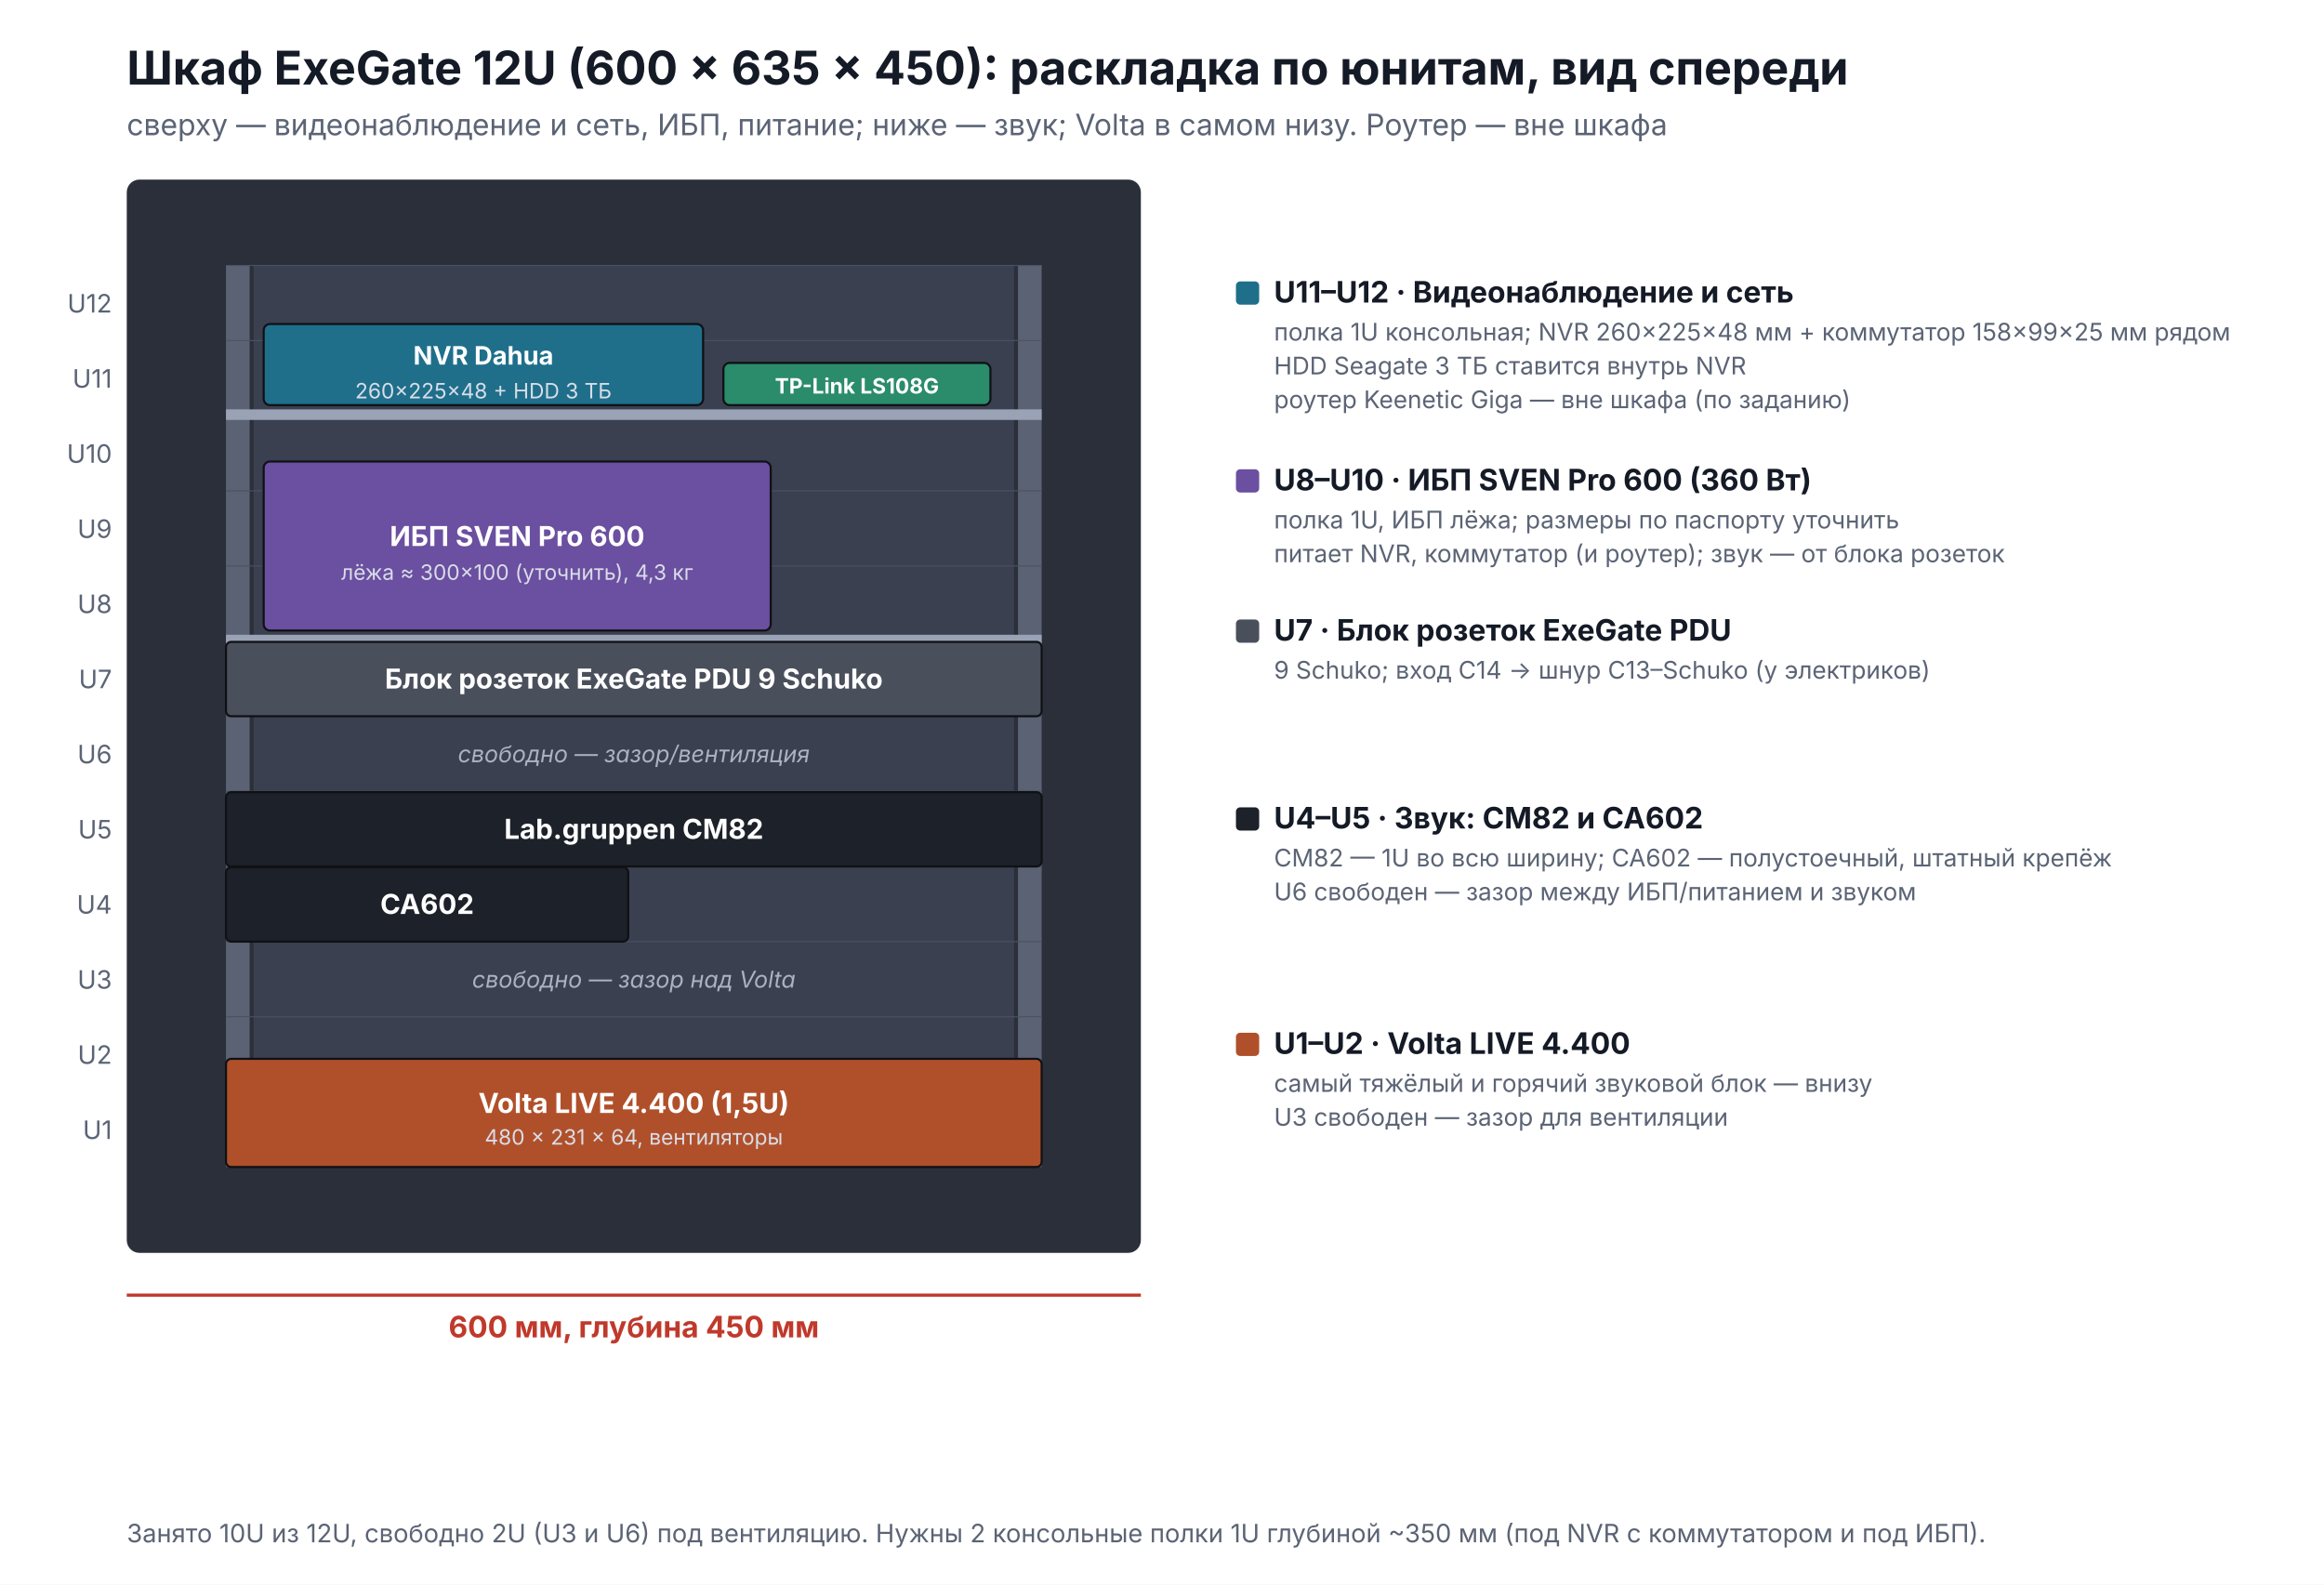
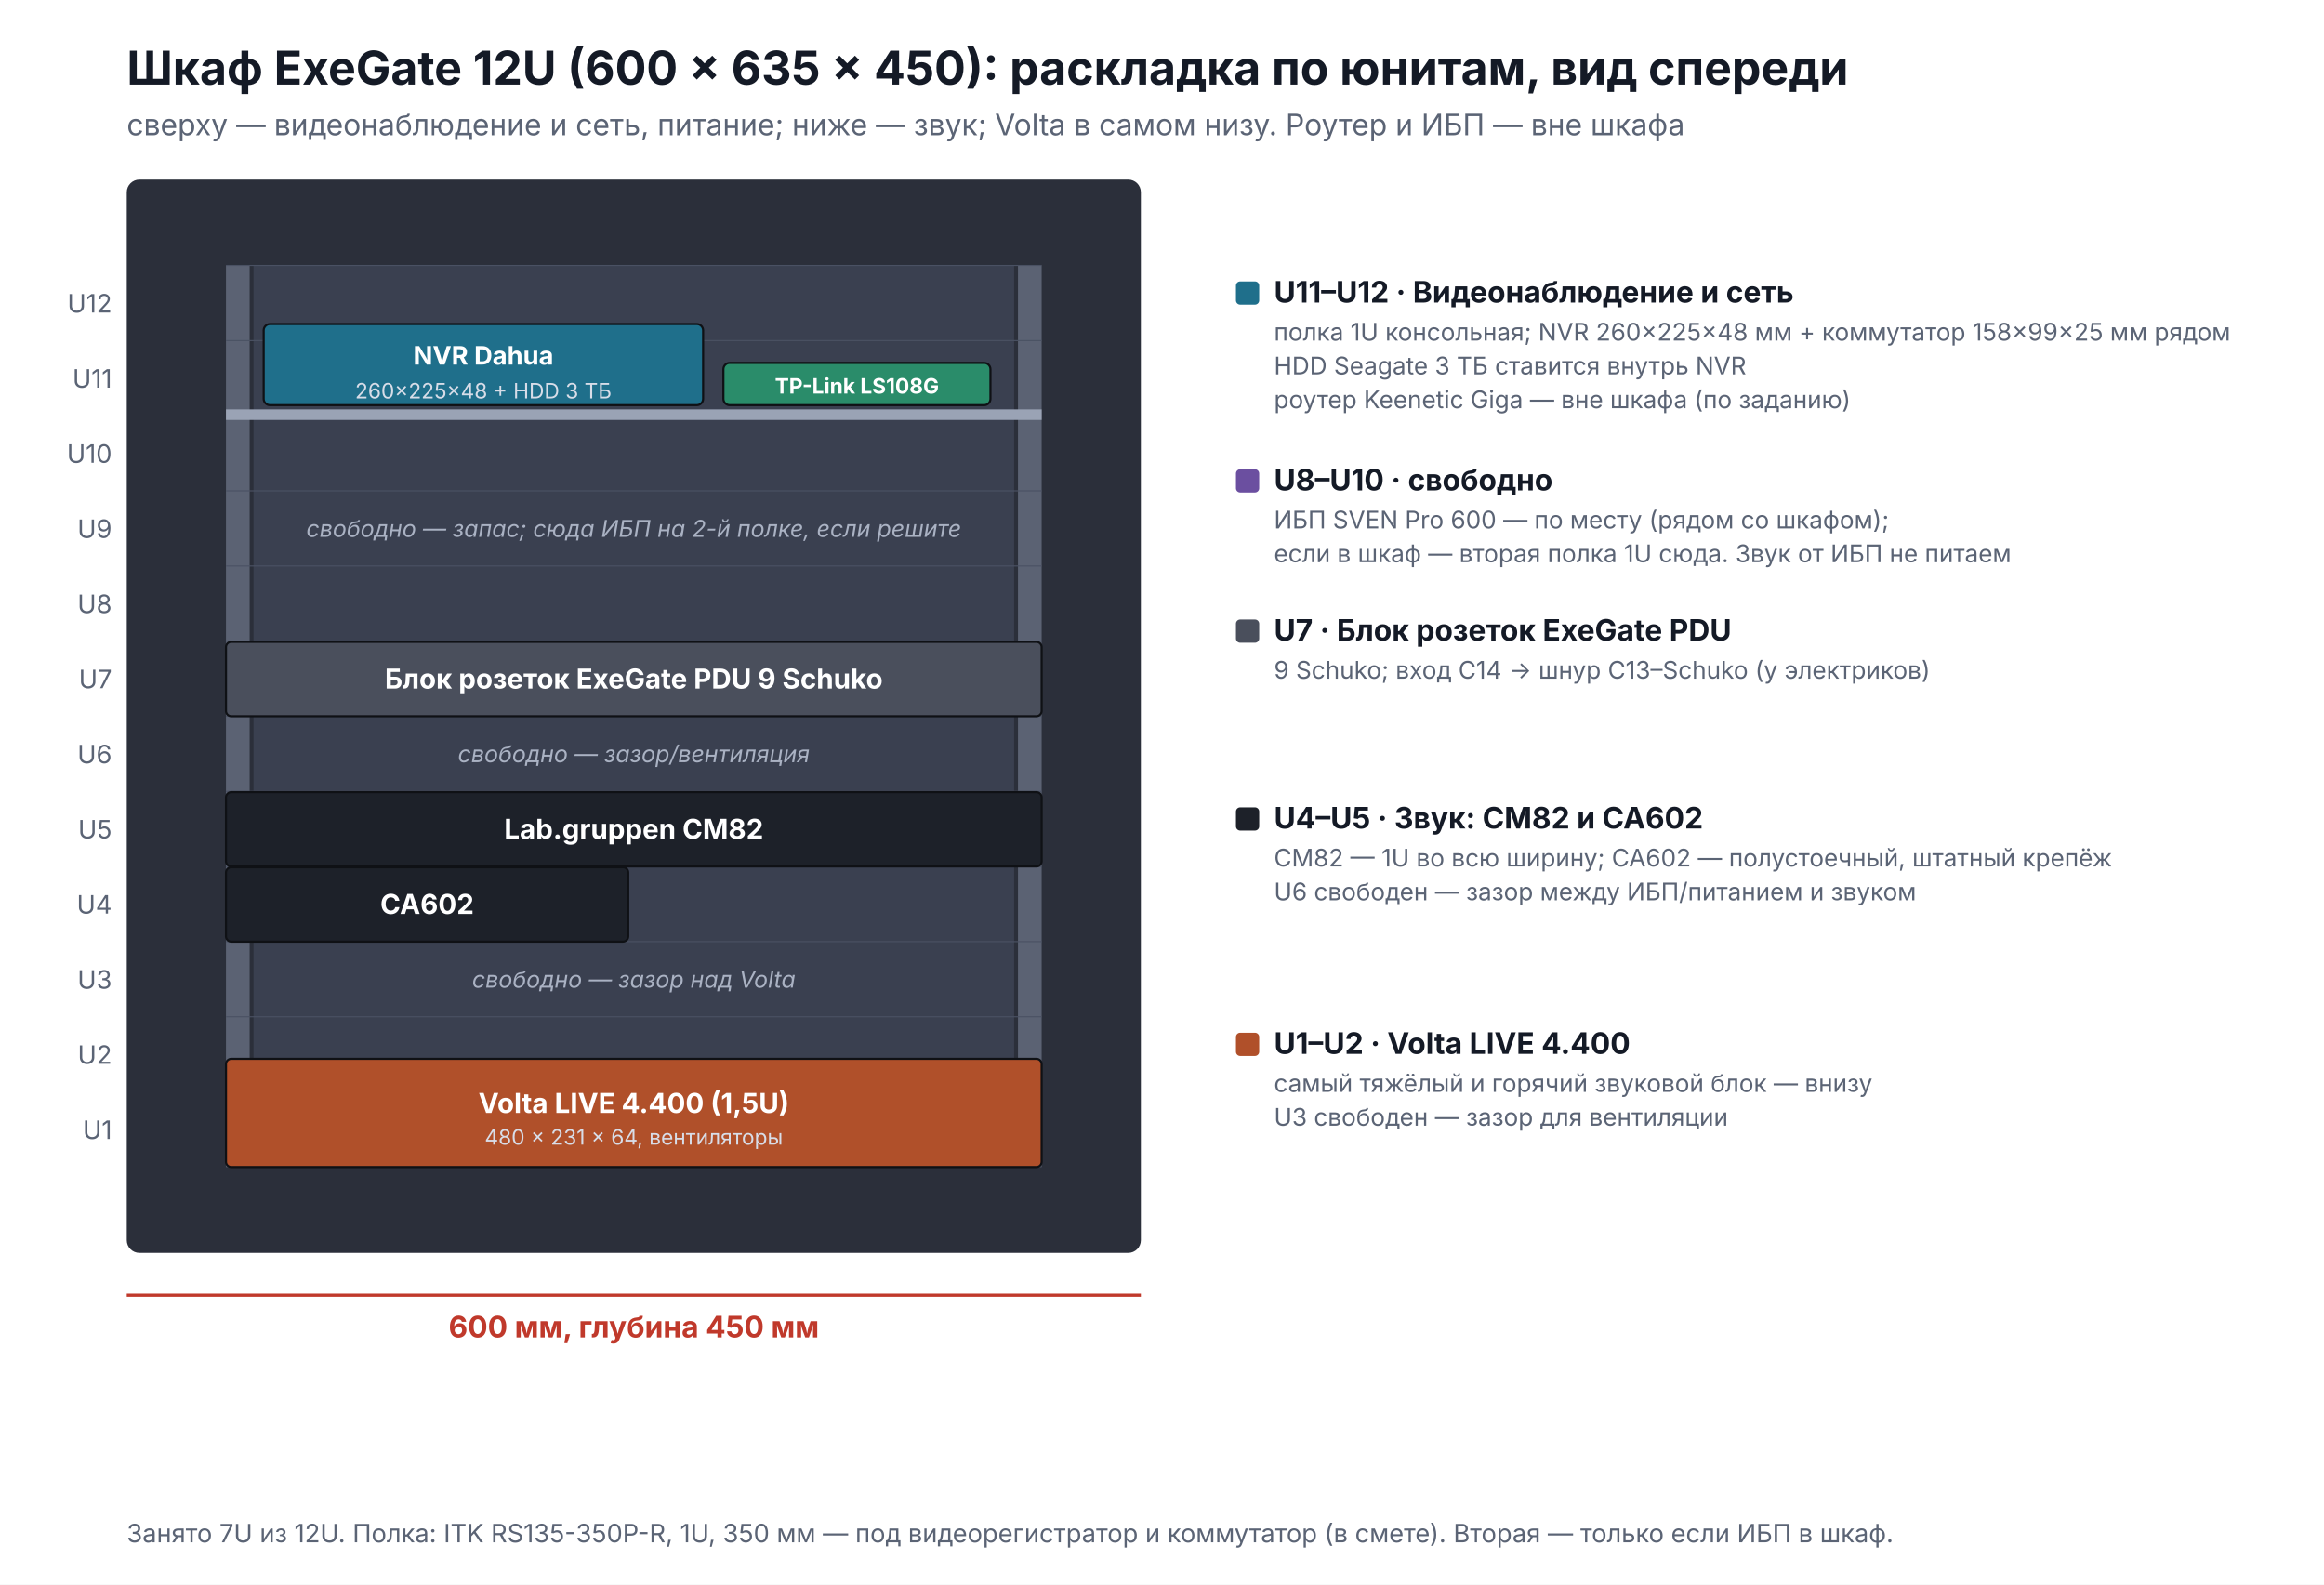
<svg xmlns="http://www.w3.org/2000/svg" viewBox="0 0 2200 1500" font-family="Inter, Arial, sans-serif">
  <rect width="2200" height="1500" fill="#ffffff" />
  <text x="120" y="80" font-size="44" font-weight="700" fill="#141a26">Шкаф ExeGate 12U (600 × 635 × 450): раскладка по юнитам, вид спереди</text>
-   <text x="120" y="128" font-size="28" fill="#5b6475">сверху — видеонаблюдение и сеть, ИБП, питание; ниже — звук; Volta в самом низу. Роутер — вне шкафа</text>
+   <text x="120" y="128" font-size="28" fill="#5b6475">сверху — видеонаблюдение и сеть, питание; ниже — звук; Volta в самом низу. Роутер и ИБП — вне шкафа</text>
  <rect x="120" y="170" width="960.0" height="1016.0" rx="12" fill="#2b2f3a" />
  <rect x="240.0" y="251.28" width="720.0" height="853.44" fill="#3a4050" />
  <rect x="213.92" y="251.28" width="22.4" height="853.44" fill="#5b6273" />
  <rect x="963.68" y="251.28" width="22.4" height="853.44" fill="#5b6273" />
  <line x1="213.92" y1="1033.6" x2="986.08" y2="1033.6" stroke="#4a5163" stroke-width="1" />
  <text x="106" y="1078.16" text-anchor="end" font-size="24" fill="#5b6475">U1</text>
  <line x1="213.92" y1="962.48" x2="986.08" y2="962.48" stroke="#4a5163" stroke-width="1" />
  <text x="106" y="1007.04" text-anchor="end" font-size="24" fill="#5b6475">U2</text>
  <line x1="213.92" y1="891.36" x2="986.08" y2="891.36" stroke="#4a5163" stroke-width="1" />
  <text x="106" y="935.92" text-anchor="end" font-size="24" fill="#5b6475">U3</text>
  <line x1="213.92" y1="820.24" x2="986.08" y2="820.24" stroke="#4a5163" stroke-width="1" />
  <text x="106" y="864.8" text-anchor="end" font-size="24" fill="#5b6475">U4</text>
  <line x1="213.92" y1="749.12" x2="986.08" y2="749.12" stroke="#4a5163" stroke-width="1" />
  <text x="106" y="793.68" text-anchor="end" font-size="24" fill="#5b6475">U5</text>
  <line x1="213.92" y1="678.0" x2="986.08" y2="678.0" stroke="#4a5163" stroke-width="1" />
  <text x="106" y="722.56" text-anchor="end" font-size="24" fill="#5b6475">U6</text>
  <line x1="213.92" y1="606.88" x2="986.08" y2="606.88" stroke="#4a5163" stroke-width="1" />
  <text x="106" y="651.44" text-anchor="end" font-size="24" fill="#5b6475">U7</text>
  <line x1="213.92" y1="535.76" x2="986.08" y2="535.76" stroke="#4a5163" stroke-width="1" />
  <text x="106" y="580.32" text-anchor="end" font-size="24" fill="#5b6475">U8</text>
  <line x1="213.92" y1="464.64" x2="986.08" y2="464.64" stroke="#4a5163" stroke-width="1" />
  <text x="106" y="509.2" text-anchor="end" font-size="24" fill="#5b6475">U9</text>
  <line x1="213.92" y1="393.52" x2="986.08" y2="393.52" stroke="#4a5163" stroke-width="1" />
  <text x="106" y="438.08" text-anchor="end" font-size="24" fill="#5b6475">U10</text>
  <line x1="213.92" y1="322.4" x2="986.08" y2="322.4" stroke="#4a5163" stroke-width="1" />
  <text x="106" y="366.96" text-anchor="end" font-size="24" fill="#5b6475">U11</text>
  <line x1="213.92" y1="251.28" x2="986.08" y2="251.28" stroke="#4a5163" stroke-width="1" />
  <text x="106" y="295.84" text-anchor="end" font-size="24" fill="#5b6475">U12</text>
  <rect x="213.92" y="387.52" width="772.16" height="10" fill="#9aa3b5" />
  <rect x="249.6" y="306.72" width="416.0" height="76.8" rx="6" fill="#1f6f8b" stroke="#0f1115" stroke-width="2" />
  <text x="457.6" y="345.12" text-anchor="middle" font-size="24" font-weight="700" fill="#ffffff">NVR Dahua</text>
  <text x="457.6" y="377.12" text-anchor="middle" font-size="20" fill="#d8dde8">260×225×48 + HDD 3 ТБ</text>
  <rect x="684.8" y="343.52" width="252.8" height="40.0" rx="6" fill="#2a8c6a" stroke="#0f1115" stroke-width="2" />
  <text x="811.2" y="372.52" text-anchor="middle" font-size="20" font-weight="700" fill="#ffffff">TP-Link LS108G</text>
-   <rect x="213.92" y="600.88" width="772.16" height="10" fill="#9aa3b5" />
-   <rect x="249.6" y="436.88" width="480.0" height="160.0" rx="6" fill="#6b4fa0" stroke="#0f1115" stroke-width="2" />
-   <text x="489.6" y="516.88" text-anchor="middle" font-size="26" font-weight="700" fill="#ffffff">ИБП SVEN Pro 600</text>
-   <text x="489.6" y="548.88" text-anchor="middle" font-size="20" fill="#d8dde8">лёжа ≈ 300×100 (уточнить), 4,3 кг</text>
  <rect x="213.92" y="607.6" width="772.16" height="70.4" rx="5" fill="#4a4f5c" stroke="#0f1115" stroke-width="2" />
  <text x="600.0" y="651.8" text-anchor="middle" font-size="26" font-weight="700" fill="#ffffff">Блок розеток ExeGate PDU 9 Schuko</text>
  <rect x="213.92" y="749.84" width="772.16" height="70.4" rx="5" fill="#1d2129" stroke="#0f1115" stroke-width="2" />
  <text x="600.0" y="794.04" text-anchor="middle" font-size="26" font-weight="700" fill="#ffffff">Lab.gruppen CM82</text>
  <rect x="213.92" y="820.96" width="380.8" height="70.4" rx="5" fill="#1d2129" stroke="#0f1115" stroke-width="2" />
  <text x="404.32" y="865.16" text-anchor="middle" font-size="26" font-weight="700" fill="#ffffff">CA602</text>
  <rect x="213.92" y="1002.32" width="772.16" height="102.4" rx="5" fill="#b0502a" stroke="#0f1115" stroke-width="2" />
  <text x="600.0" y="1053.52" text-anchor="middle" font-size="26" font-weight="700" fill="#ffffff">Volta LIVE 4.400 (1,5U)</text>
  <text x="600.0" y="1083.52" text-anchor="middle" font-size="20" fill="#d8dde8">480 × 231 × 64, вентиляторы</text>
+   <text x="600.0" y="508.2" text-anchor="middle" font-size="22" fill="#aab2c3" font-style="italic">свободно — запас; сюда ИБП на 2-й полке, если решите</text>
  <text x="600.0" y="721.56" text-anchor="middle" font-size="22" fill="#aab2c3" font-style="italic">свободно — зазор/вентиляция</text>
  <text x="600.0" y="934.92" text-anchor="middle" font-size="22" fill="#aab2c3" font-style="italic">свободно — зазор над Volta</text>
  <rect x="1170.0" y="266.4" width="22" height="22" rx="4" fill="#1f6f8b" />
  <text x="1206.0" y="286.4" font-size="28" font-weight="700" fill="#141a26">U11–U12 · Видеонаблюдение и сеть</text>
  <text x="1206.0" y="322.4" font-size="23" fill="#5b6475">полка 1U консольная; NVR 260×225×48 мм + коммутатор 158×99×25 мм рядом</text>
  <text x="1206.0" y="354.4" font-size="23" fill="#5b6475">HDD Seagate 3 ТБ ставится внутрь NVR</text>
  <text x="1206.0" y="386.4" font-size="23" fill="#5b6475">роутер Keenetic Giga — вне шкафа (по заданию)</text>
  <rect x="1170.0" y="444.2" width="22" height="22" rx="4" fill="#6b4fa0" />
-   <text x="1206.0" y="464.2" font-size="28" font-weight="700" fill="#141a26">U8–U10 · ИБП SVEN Pro 600 (360 Вт)</text>
-   <text x="1206.0" y="500.2" font-size="23" fill="#5b6475">полка 1U, ИБП лёжа; размеры по паспорту уточнить</text>
-   <text x="1206.0" y="532.2" font-size="23" fill="#5b6475">питает NVR, коммутатор (и роутер); звук — от блока розеток</text>
+   <text x="1206.0" y="464.2" font-size="28" font-weight="700" fill="#141a26">U8–U10 · свободно</text>
+   <text x="1206.0" y="500.2" font-size="23" fill="#5b6475">ИБП SVEN Pro 600 — по месту (рядом со шкафом);</text>
+   <text x="1206.0" y="532.2" font-size="23" fill="#5b6475">если в шкаф — вторая полка 1U сюда. Звук от ИБП не питаем</text>
  <rect x="1170.0" y="586.44" width="22" height="22" rx="4" fill="#4a4f5c" />
  <text x="1206.0" y="606.44" font-size="28" font-weight="700" fill="#141a26">U7 · Блок розеток ExeGate PDU</text>
  <text x="1206.0" y="642.44" font-size="23" fill="#5b6475">9 Schuko; вход C14 → шнур C13–Schuko (у электриков)</text>
  <rect x="1170.0" y="764.24" width="22" height="22" rx="4" fill="#1d2129" />
  <text x="1206.0" y="784.24" font-size="28" font-weight="700" fill="#141a26">U4–U5 · Звук: CM82 и CA602</text>
  <text x="1206.0" y="820.24" font-size="23" fill="#5b6475">CM82 — 1U во всю ширину; CA602 — полустоечный, штатный крепёж</text>
  <text x="1206.0" y="852.24" font-size="23" fill="#5b6475">U6 свободен — зазор между ИБП/питанием и звуком</text>
  <rect x="1170.0" y="977.6" width="22" height="22" rx="4" fill="#b0502a" />
  <text x="1206.0" y="997.6" font-size="28" font-weight="700" fill="#141a26">U1–U2 · Volta LIVE 4.400</text>
  <text x="1206.0" y="1033.6" font-size="23" fill="#5b6475">самый тяжёлый и горячий звуковой блок — внизу</text>
  <text x="1206.0" y="1065.6" font-size="23" fill="#5b6475">U3 свободен — зазор для вентиляции</text>
  <line x1="120" y1="1226.0" x2="1080.0" y2="1226.0" stroke="#c0392b" stroke-width="3" />
  <text x="600.0" y="1266.0" text-anchor="middle" font-size="28" font-weight="700" fill="#c0392b">600 мм, глубина 450 мм</text>
-   <text x="120" y="1460" font-size="24" fill="#5b6475">Занято 10U из 12U, свободно 2U (U3 и U6) под вентиляцию. Нужны 2 консольные полки 1U глубиной ~350 мм (под NVR с коммутатором и под ИБП).</text>
+   <text x="120" y="1460" font-size="24" fill="#5b6475">Занято 7U из 12U. Полка: ITK RS135-350P-R, 1U, 350 мм — под видеорегистратор и коммутатор (в смете). Вторая — только если ИБП в шкаф.</text>
</svg>
